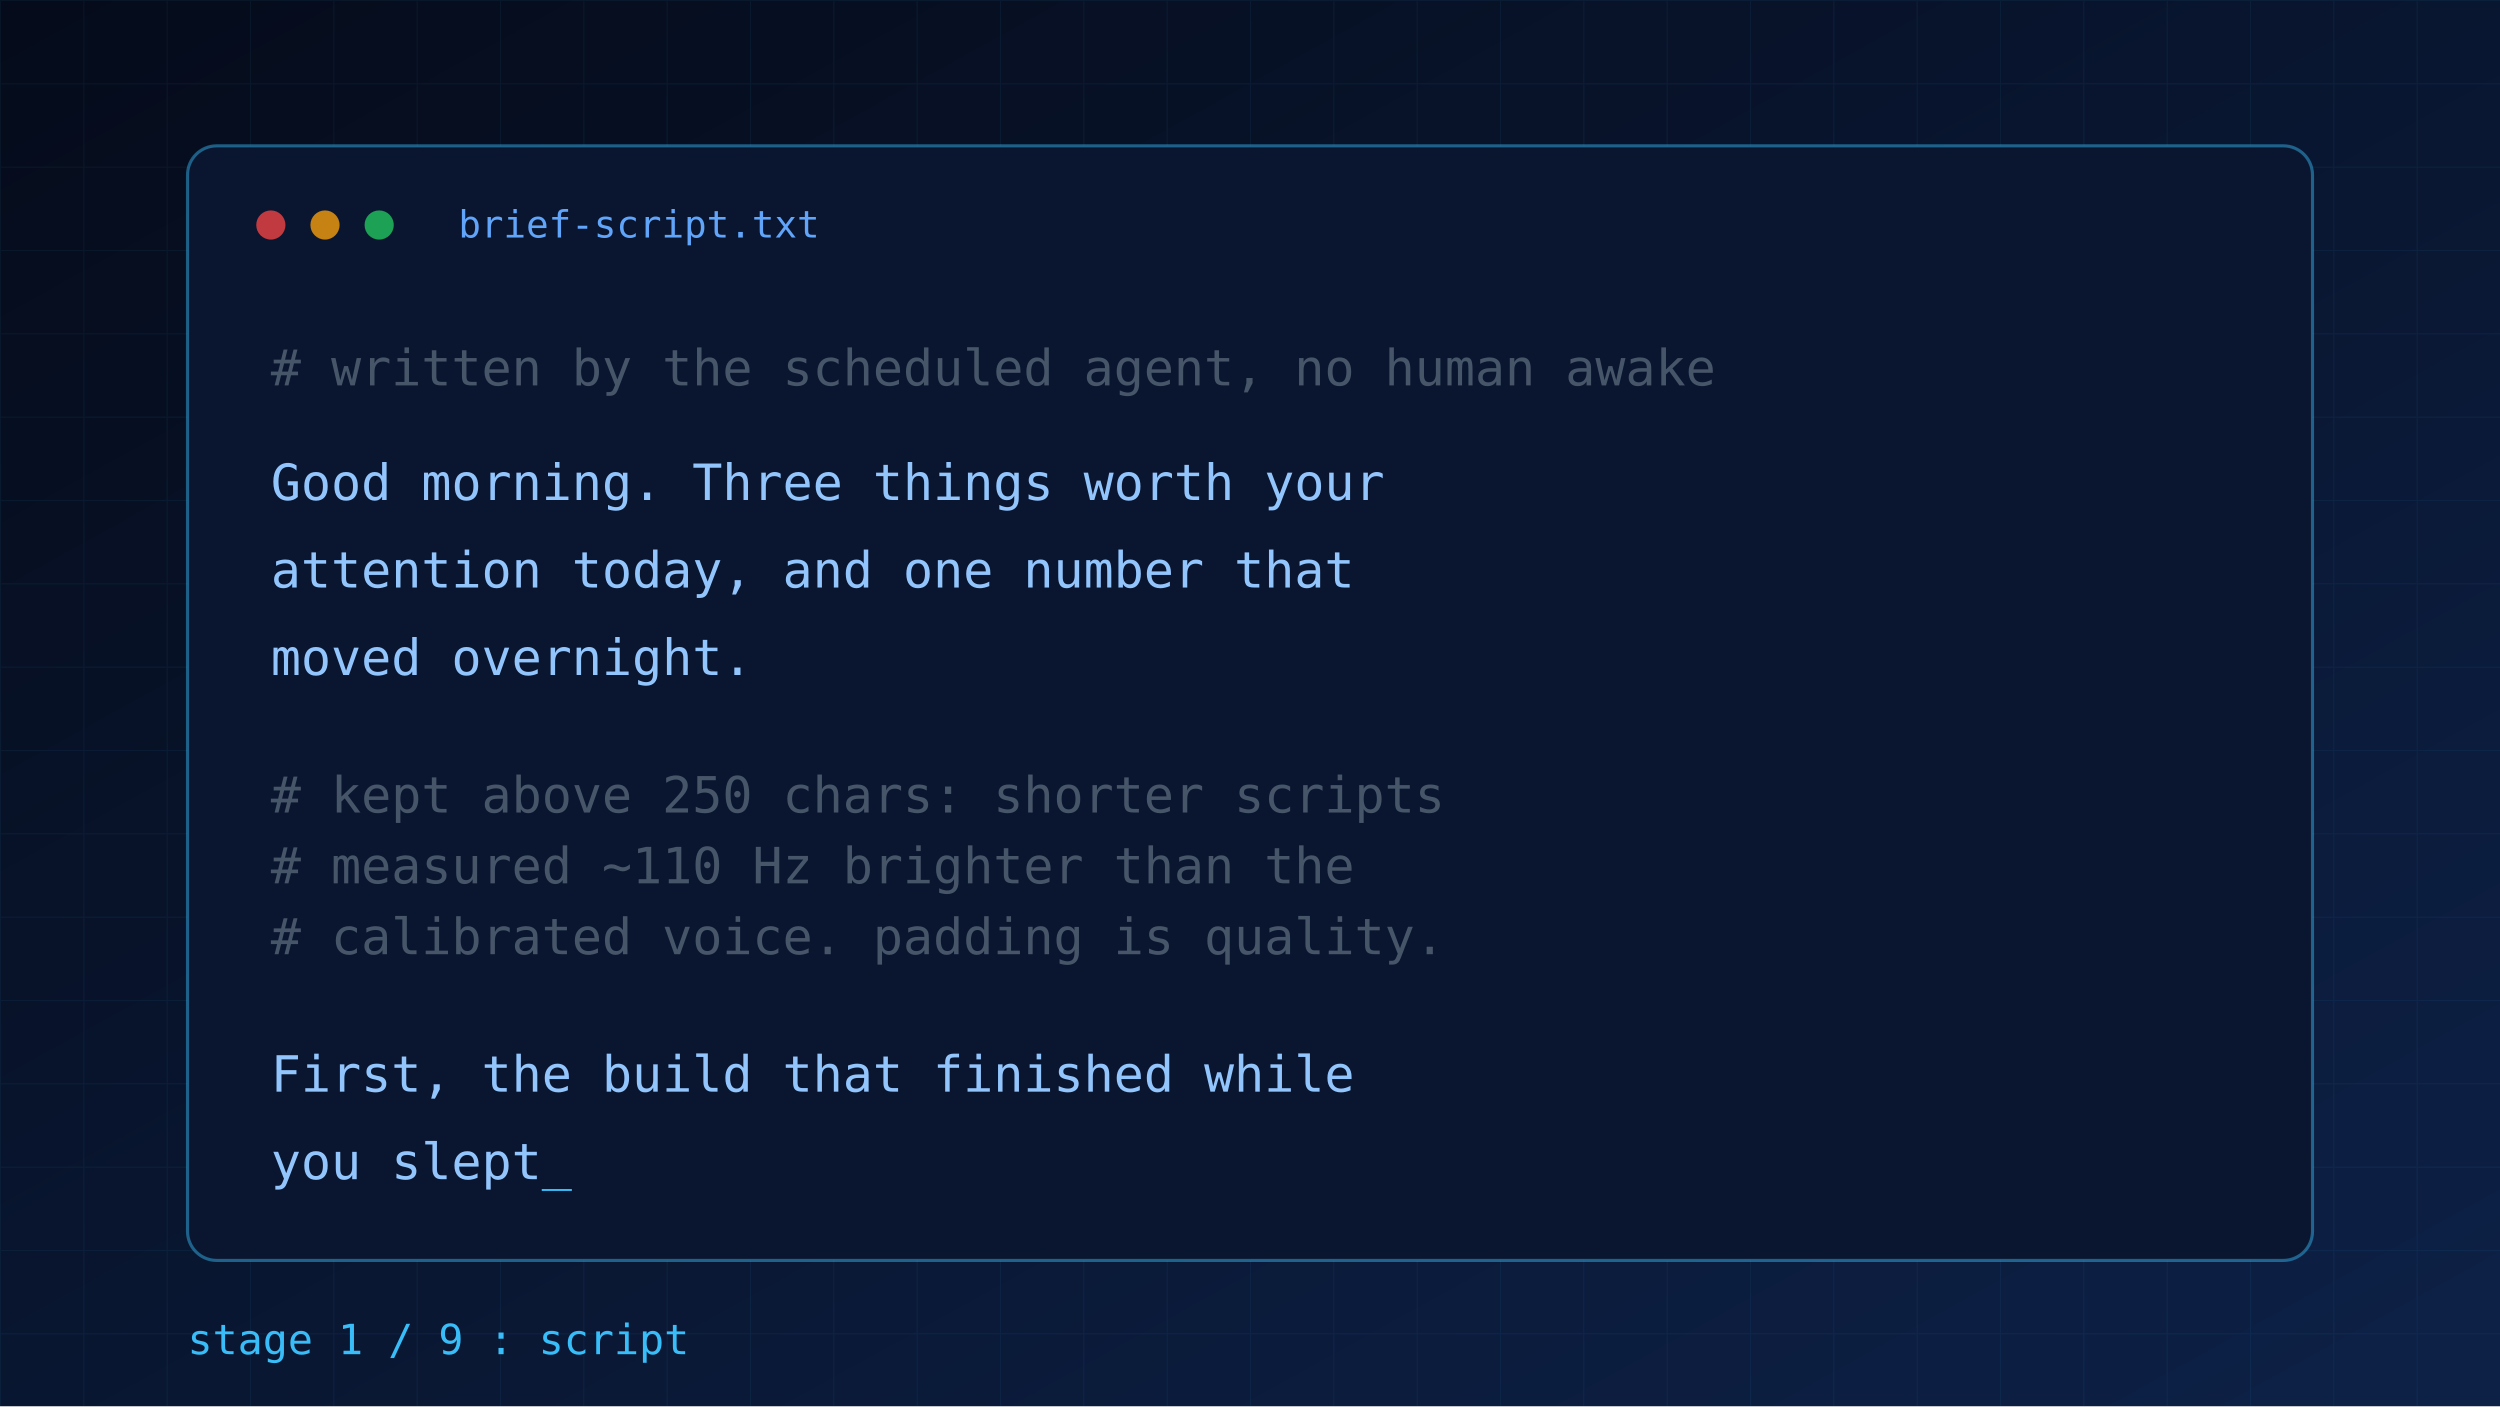
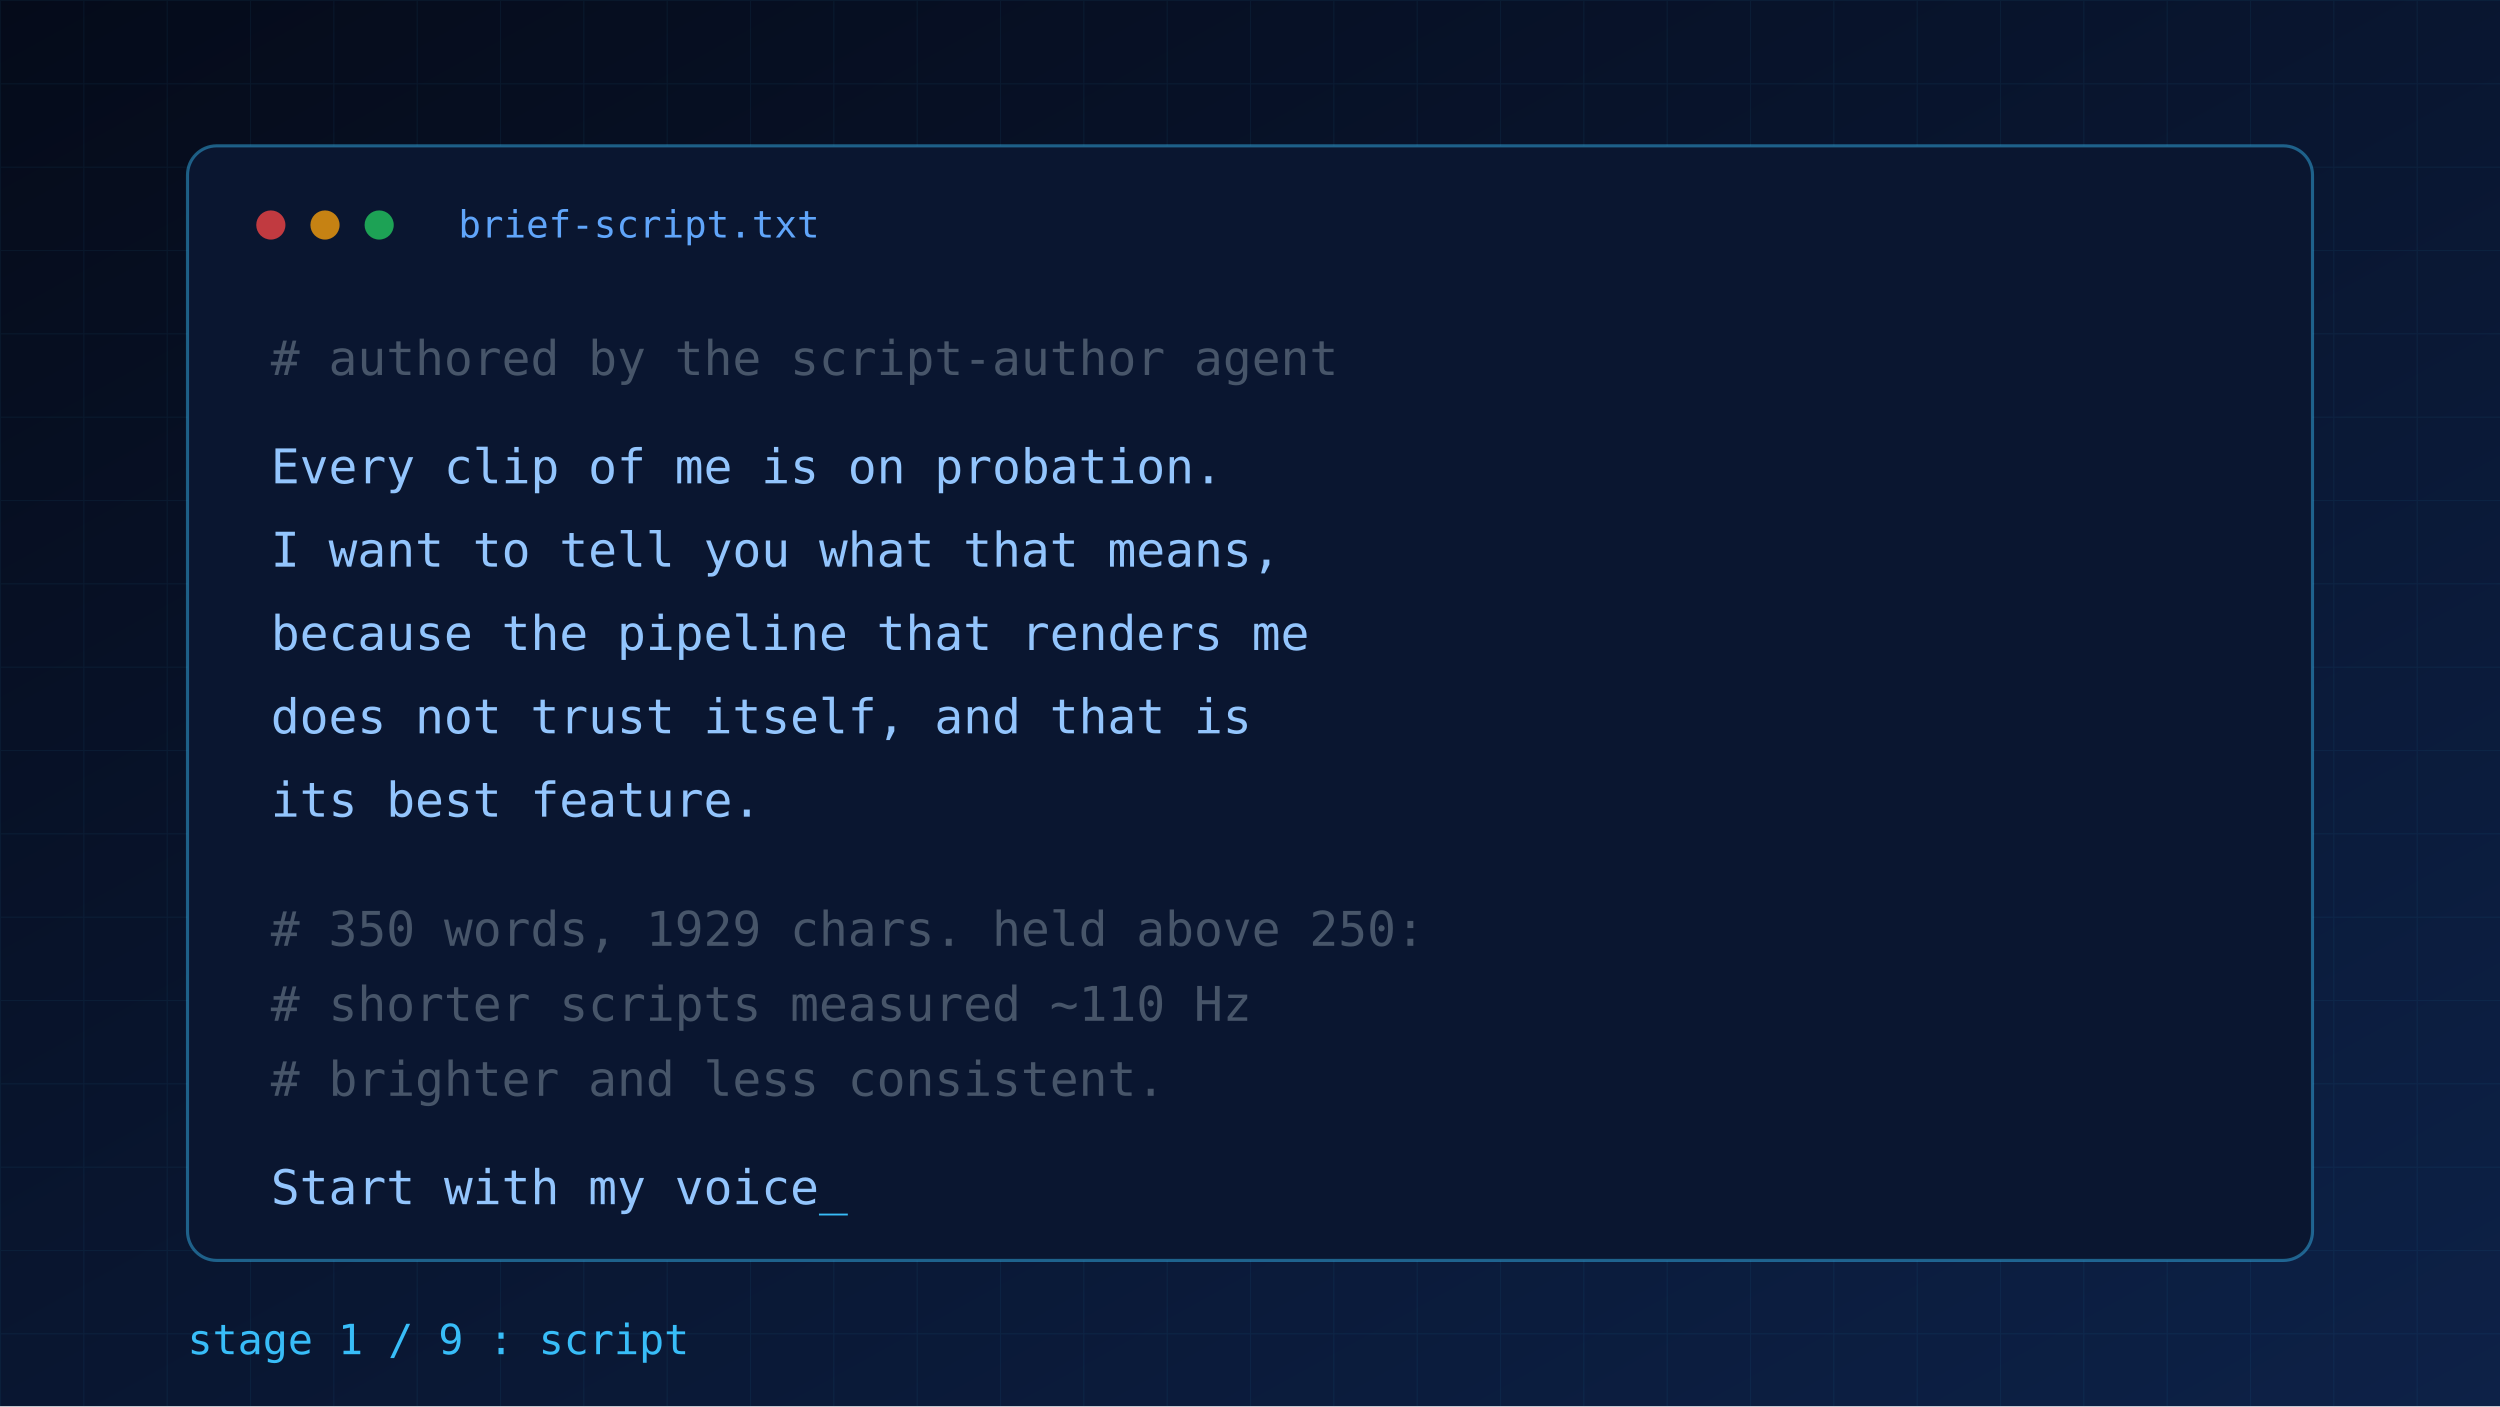
<svg xmlns="http://www.w3.org/2000/svg" width="1200" height="675" viewBox="0 0 1200 675" role="img" aria-label="stage 1: the morning script">
  <defs>
    <linearGradient id="bg" x1="0" y1="0" x2="1" y2="1">
      <stop offset="0%" stop-color="#050b1a" />
      <stop offset="100%" stop-color="#0d2147" />
    </linearGradient>
    <pattern id="grid" width="40" height="40" patternUnits="userSpaceOnUse">
      <path d="M 40 0 L 0 0 0 40" fill="none" stroke="#38bdf8" stroke-opacity=".06" stroke-width="1" />
    </pattern>
  </defs>
  <rect width="1200" height="675" fill="url(#bg)" />
  <rect width="1200" height="675" fill="url(#grid)" />
  <rect x="90" y="70" width="1020" height="535" rx="14" fill="#0a1630" stroke="#38bdf8" stroke-opacity=".45" stroke-width="1.5" />
  <circle cx="130" cy="108" r="7" fill="#ef4444" opacity=".8" />
  <circle cx="156" cy="108" r="7" fill="#f59e0b" opacity=".8" />
  <circle cx="182" cy="108" r="7" fill="#22c55e" opacity=".8" />
  <text x="220" y="114" font-family="ui-monospace, Menlo, monospace" font-size="18" fill="#60a5fa">brief-script.txt</text>
-   <g font-family="ui-monospace, Menlo, monospace" font-size="24" fill="#93c5fd">
-     <text x="130" y="185" fill="#475569"># written by the scheduled agent, no human awake</text>
-     <text x="130" y="240">Good morning. Three things worth your</text>
-     <text x="130" y="282">attention today, and one number that</text>
-     <text x="130" y="324">moved overnight.</text>
-     <text x="130" y="390" fill="#475569"># kept above 250 chars: shorter scripts</text>
-     <text x="130" y="424" fill="#475569"># measured ~110 Hz brighter than the</text>
-     <text x="130" y="458" fill="#475569"># calibrated voice. padding is quality.</text>
-     <text x="130" y="524">First, the build that finished while</text>
-     <text x="130" y="566">you slept<tspan fill="#38bdf8">_</tspan>
+   <g font-family="ui-monospace, Menlo, monospace" font-size="23" fill="#93c5fd">
+     <text x="130" y="180" fill="#475569"># authored by the script-author agent</text>
+     <text x="130" y="232">Every clip of me is on probation.</text>
+     <text x="130" y="272">I want to tell you what that means,</text>
+     <text x="130" y="312">because the pipeline that renders me</text>
+     <text x="130" y="352">does not trust itself, and that is</text>
+     <text x="130" y="392">its best feature.</text>
+     <text x="130" y="454" fill="#475569"># 350 words, 1929 chars. held above 250:</text>
+     <text x="130" y="490" fill="#475569"># shorter scripts measured ~110 Hz</text>
+     <text x="130" y="526" fill="#475569"># brighter and less consistent.</text>
+     <text x="130" y="578">Start with my voice<tspan fill="#38bdf8">_</tspan>
    </text>
  </g>
  <text x="90" y="650" font-family="ui-monospace, Menlo, monospace" font-size="20" fill="#38bdf8">stage 1 / 9 : script</text>
</svg>
